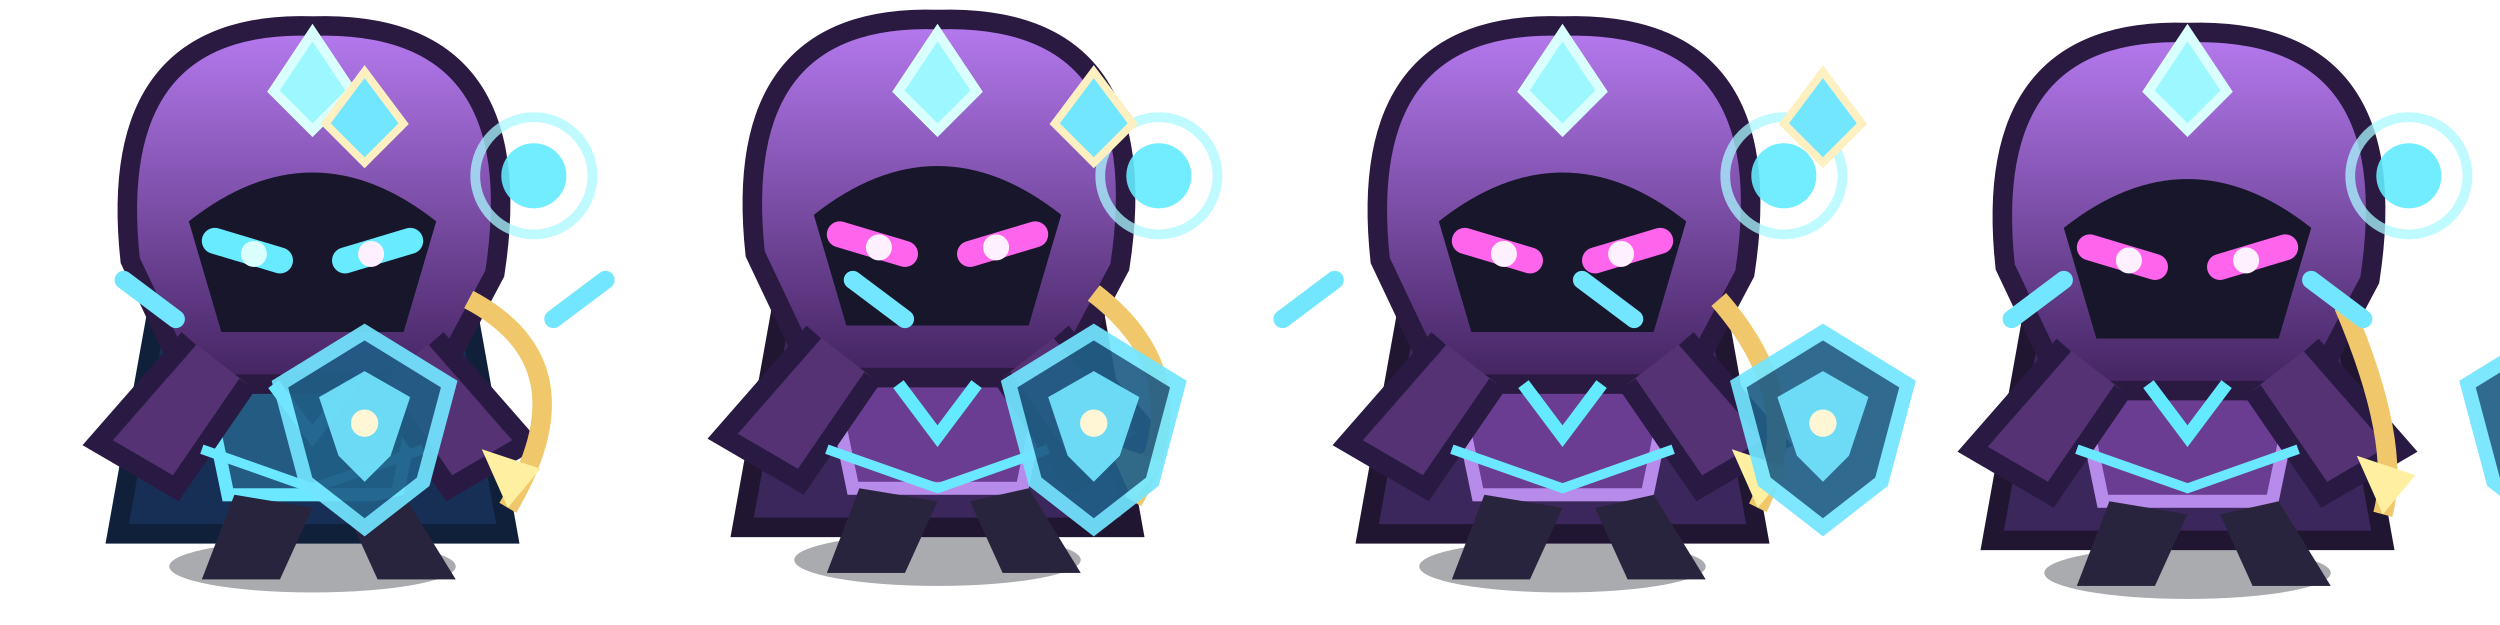
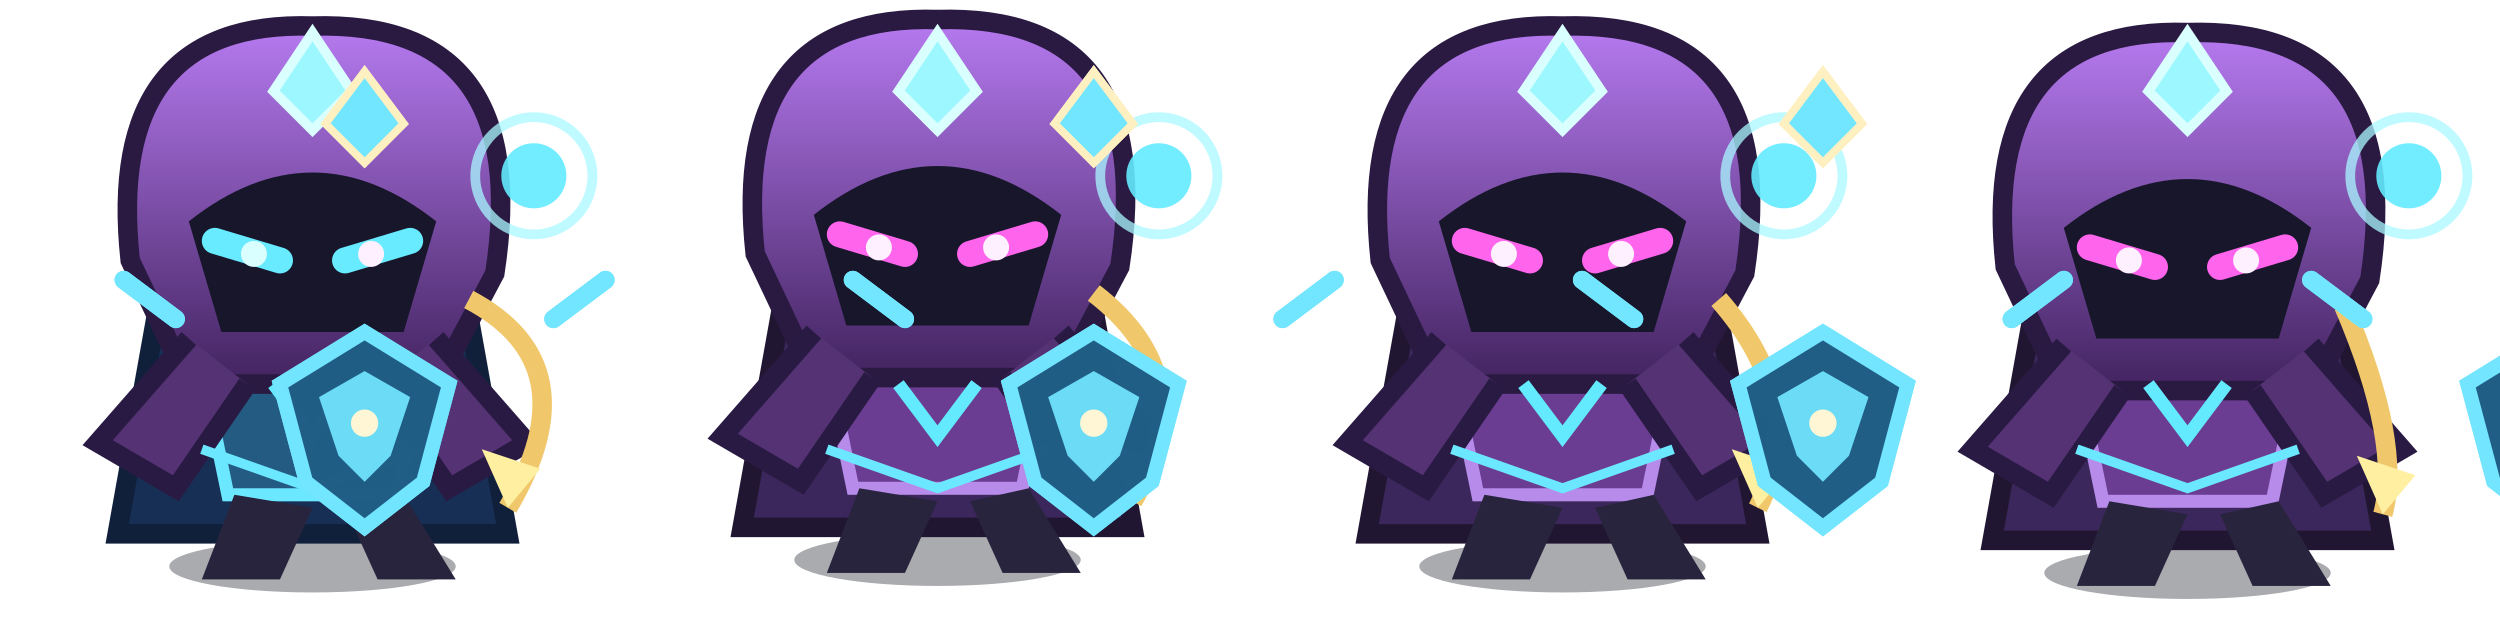
<svg xmlns="http://www.w3.org/2000/svg" viewBox="0 0 384 96">
  <defs>
    <linearGradient id="h" x2="0" y2="1">
      <stop stop-color="#b67af0" />
      <stop offset="1" stop-color="#42235f" />
    </linearGradient>
  </defs>
  <g transform="translate(0,0)">
    <ellipse cx="48" cy="87" rx="22" ry="4" fill="#080d19" opacity=".35" />
    <path d="M25 43Q48 32 71 43L78 82 18 82Z" fill="#172f55" stroke="#10203b" stroke-width="3" />
    <path d="M29 47 48 57 67 47 61 76 35 76Z" fill="#245b83" stroke="#6be8ff" stroke-width="2" />
    <path d="M20 40Q16 3 48 4Q82 3 76 42L67 59 29 59Z" fill="url(#h)" stroke="#2a1a42" stroke-width="3" />
    <path d="M29 34Q48 19 67 34L62 51 34 51Z" fill="#17162b" />
    <path d="M33 37 43 40M63 37 53 40" stroke="#68eaff" stroke-width="4" stroke-linecap="round" />
    <circle cx="39" cy="39" r="2" fill="#d9ffff" />
    <circle cx="57" cy="39" r="2" fill="#fff0ff" />
    <path d="M29 52 15 68 27 75 38 59M67 52 81 68 69 75 58 59" fill="#543273" stroke="#291a43" stroke-width="3" />
    <path d="M36 76 31 89 43 89 48 78M53 78 58 89 70 89 62 76" fill="#29243d" />
    <path d="M72 46Q91 56 78 78" fill="none" stroke="#f0c86b" stroke-width="3" />
    <path d="M78 78 74 69 83 72Z" fill="#fff0a1" />
  </g>
  <g transform="translate(96,-1)">
    <ellipse cx="48" cy="87" rx="22" ry="4" fill="#080d19" opacity=".35" />
    <path d="M25 43Q48 32 71 43L78 82 18 82Z" fill="#3b275b" stroke="#211632" stroke-width="3" />
    <path d="M29 47 48 57 67 47 61 76 35 76Z" fill="#6b3d92" stroke="#b78bea" stroke-width="2" />
    <path d="M20 40Q16 3 48 4Q82 3 76 42L67 59 29 59Z" fill="url(#h)" stroke="#2a1a42" stroke-width="3" />
    <path d="M29 34Q48 19 67 34L62 51 34 51Z" fill="#17162b" />
    <path d="M33 37 43 40M63 37 53 40" stroke="#ff64ed" stroke-width="4" stroke-linecap="round" />
    <circle cx="39" cy="39" r="2" fill="#fff0ff" />
    <circle cx="57" cy="39" r="2" fill="#fff0ff" />
    <path d="M29 52 15 68 27 75 38 59M67 52 81 68 69 75 58 59" fill="#543273" stroke="#291a43" stroke-width="3" />
    <path d="M36 76 31 89 43 89 48 78M53 78 58 89 70 89 62 76" fill="#29243d" />
    <path d="M72 46Q89 59 78 78" fill="none" stroke="#f0c86b" stroke-width="3" />
    <path d="M78 78 74 69 83 72Z" fill="#fff0a1" />
  </g>
  <g transform="translate(192,0)">
    <ellipse cx="48" cy="87" rx="22" ry="4" fill="#080d19" opacity=".35" />
    <path d="M25 43Q48 32 71 43L78 82 18 82Z" fill="#3b275b" stroke="#211632" stroke-width="3" />
    <path d="M29 47 48 57 67 47 61 76 35 76Z" fill="#6b3d92" stroke="#b78bea" stroke-width="2" />
    <path d="M20 40Q16 3 48 4Q82 3 76 42L67 59 29 59Z" fill="url(#h)" stroke="#2a1a42" stroke-width="3" />
    <path d="M29 34Q48 19 67 34L62 51 34 51Z" fill="#17162b" />
    <path d="M33 37 43 40M63 37 53 40" stroke="#ff64ed" stroke-width="4" stroke-linecap="round" />
    <circle cx="39" cy="39" r="2" fill="#fff0ff" />
    <circle cx="57" cy="39" r="2" fill="#fff0ff" />
    <path d="M29 52 15 68 27 75 38 59M67 52 81 68 69 75 58 59" fill="#543273" stroke="#291a43" stroke-width="3" />
    <path d="M36 76 31 89 43 89 48 78M53 78 58 89 70 89 62 76" fill="#29243d" />
    <path d="M72 46Q86 62 78 78" fill="none" stroke="#f0c86b" stroke-width="3" />
    <path d="M78 78 74 69 83 72Z" fill="#fff0a1" />
  </g>
  <g transform="translate(288,1)">
    <ellipse cx="48" cy="87" rx="22" ry="4" fill="#080d19" opacity=".35" />
    <path d="M25 43Q48 32 71 43L78 82 18 82Z" fill="#3b275b" stroke="#211632" stroke-width="3" />
    <path d="M29 47 48 57 67 47 61 76 35 76Z" fill="#6b3d92" stroke="#b78bea" stroke-width="2" />
    <path d="M20 40Q16 3 48 4Q82 3 76 42L67 59 29 59Z" fill="url(#h)" stroke="#2a1a42" stroke-width="3" />
    <path d="M29 34Q48 19 67 34L62 51 34 51Z" fill="#17162b" />
    <path d="M33 37 43 40M63 37 53 40" stroke="#ff64ed" stroke-width="4" stroke-linecap="round" />
    <circle cx="39" cy="39" r="2" fill="#fff0ff" />
    <circle cx="57" cy="39" r="2" fill="#fff0ff" />
    <path d="M29 52 15 68 27 75 38 59M67 52 81 68 69 75 58 59" fill="#543273" stroke="#291a43" stroke-width="3" />
    <path d="M36 76 31 89 43 89 48 78M53 78 58 89 70 89 62 76" fill="#29243d" />
    <path d="M72 46Q81 67 78 78" fill="none" stroke="#f0c86b" stroke-width="3" />
    <path d="M78 78 74 69 83 72Z" fill="#fff0a1" />
  </g>
  <g transform="translate(0,0)">
    <path d="M48 5 54 14 48 20 42 14Z" fill="#9df7ff" stroke="#d9ffff" stroke-width="1.5" />
    <path d="M42 59 48 67 54 59" fill="none" stroke="#63eaff" stroke-width="2" />
    <circle cx="82" cy="27" r="5" fill="#63eaff" opacity=".9" />
    <circle cx="82" cy="27" r="9" fill="none" stroke="#a8f8ff" stroke-width="1.5" opacity=".75" />
    <path d="M31 69 48 75 65 69" fill="none" stroke="#6be8ff" stroke-width="1.5" />
  </g>
  <g transform="translate(96,0)">
    <path d="M48 5 54 14 48 20 42 14Z" fill="#9df7ff" stroke="#d9ffff" stroke-width="1.5" />
    <path d="M42 59 48 67 54 59" fill="none" stroke="#63eaff" stroke-width="2" />
    <circle cx="82" cy="27" r="5" fill="#63eaff" opacity=".9" />
    <circle cx="82" cy="27" r="9" fill="none" stroke="#a8f8ff" stroke-width="1.5" opacity=".75" />
    <path d="M31 69 48 75 65 69" fill="none" stroke="#6be8ff" stroke-width="1.5" />
  </g>
  <g transform="translate(192,0)">
    <path d="M48 5 54 14 48 20 42 14Z" fill="#9df7ff" stroke="#d9ffff" stroke-width="1.5" />
    <path d="M42 59 48 67 54 59" fill="none" stroke="#63eaff" stroke-width="2" />
    <circle cx="82" cy="27" r="5" fill="#63eaff" opacity=".9" />
    <circle cx="82" cy="27" r="9" fill="none" stroke="#a8f8ff" stroke-width="1.5" opacity=".75" />
    <path d="M31 69 48 75 65 69" fill="none" stroke="#6be8ff" stroke-width="1.5" />
  </g>
  <g transform="translate(288,0)">
    <path d="M48 5 54 14 48 20 42 14Z" fill="#9df7ff" stroke="#d9ffff" stroke-width="1.5" />
    <path d="M42 59 48 67 54 59" fill="none" stroke="#63eaff" stroke-width="2" />
    <circle cx="82" cy="27" r="5" fill="#63eaff" opacity=".9" />
    <circle cx="82" cy="27" r="9" fill="none" stroke="#a8f8ff" stroke-width="1.5" opacity=".75" />
    <path d="M31 69 48 75 65 69" fill="none" stroke="#6be8ff" stroke-width="1.5" />
  </g>
  <g transform="translate(0,0)" opacity="1">
    <path d="M43 59 56 51 69 59 65 74 56 81 47 74Z" fill="#205d86" stroke="#72e5ff" stroke-width="2.2" opacity=".92" />
    <path d="M49 61 56 57 63 61 60 70 56 74 52 70Z" fill="#72e5ff" opacity=".92" />
    <path d="M50 19 56 11 62 19 56 25Z" fill="#72e5ff" stroke="#fff0c2" stroke-width="1.2" />
    <path d="M27 49 19 43M85 49 93 43" stroke="#72e5ff" stroke-width="2.8" stroke-linecap="round" />
    <circle cx="56" cy="65" r="2.1" fill="#fff6d5" />
  </g>
  <g transform="translate(112,0)" opacity="1">
    <path d="M43 59 56 51 69 59 65 74 56 81 47 74Z" fill="#205d86" stroke="#72e5ff" stroke-width="2.2" opacity=".92" />
    <path d="M49 61 56 57 63 61 60 70 56 74 52 70Z" fill="#72e5ff" opacity=".92" />
    <path d="M50 19 56 11 62 19 56 25Z" fill="#72e5ff" stroke="#fff0c2" stroke-width="1.2" />
    <path d="M27 49 19 43M85 49 93 43" stroke="#72e5ff" stroke-width="2.8" stroke-linecap="round" />
    <circle cx="56" cy="65" r="2.1" fill="#fff6d5" />
  </g>
  <g transform="translate(224,0)" opacity="1">
    <path d="M43 59 56 51 69 59 65 74 56 81 47 74Z" fill="#205d86" stroke="#72e5ff" stroke-width="2.2" opacity=".92" />
    <path d="M49 61 56 57 63 61 60 70 56 74 52 70Z" fill="#72e5ff" opacity=".92" />
    <path d="M50 19 56 11 62 19 56 25Z" fill="#72e5ff" stroke="#fff0c2" stroke-width="1.2" />
    <path d="M27 49 19 43M85 49 93 43" stroke="#72e5ff" stroke-width="2.8" stroke-linecap="round" />
    <circle cx="56" cy="65" r="2.1" fill="#fff6d5" />
  </g>
  <g transform="translate(336,0)" opacity="1">
    <path d="M43 59 56 51 69 59 65 74 56 81 47 74Z" fill="#205d86" stroke="#72e5ff" stroke-width="2.2" opacity=".92" />
    <path d="M49 61 56 57 63 61 60 70 56 74 52 70Z" fill="#72e5ff" opacity=".92" />
    <path d="M50 19 56 11 62 19 56 25Z" fill="#72e5ff" stroke="#fff0c2" stroke-width="1.2" />
    <path d="M27 49 19 43M85 49 93 43" stroke="#72e5ff" stroke-width="2.8" stroke-linecap="round" />
    <circle cx="56" cy="65" r="2.1" fill="#fff6d5" />
  </g>
+   <g transform="translate(0,0)" opacity="1">
+     <path d="M43 59 56 51 69 59 65 74 56 81 47 74Z" fill="#205d86" stroke="#72e5ff" stroke-width="2.2" opacity=".92" />
+     <path d="M49 61 56 57 63 61 60 70 56 74 52 70Z" fill="#72e5ff" opacity=".92" />
+     <path d="M50 19 56 11 62 19 56 25Z" fill="#72e5ff" stroke="#fff0c2" stroke-width="1.2" />
+     <path d="M27 49 19 43M85 49 93 43" stroke="#72e5ff" stroke-width="2.8" stroke-linecap="round" />
+     <circle cx="56" cy="65" r="2.1" fill="#fff6d5" />
+   </g>
+   <g transform="translate(112,0)" opacity="1">
+     <path d="M43 59 56 51 69 59 65 74 56 81 47 74Z" fill="#205d86" stroke="#72e5ff" stroke-width="2.2" opacity=".92" />
+     <path d="M49 61 56 57 63 61 60 70 56 74 52 70Z" fill="#72e5ff" opacity=".92" />
+     <path d="M50 19 56 11 62 19 56 25Z" fill="#72e5ff" stroke="#fff0c2" stroke-width="1.2" />
+     <path d="M27 49 19 43M85 49 93 43" stroke="#72e5ff" stroke-width="2.8" stroke-linecap="round" />
+     <circle cx="56" cy="65" r="2.1" fill="#fff6d5" />
+   </g>
+   <g transform="translate(224,0)" opacity="1">
+     <path d="M43 59 56 51 69 59 65 74 56 81 47 74Z" fill="#205d86" stroke="#72e5ff" stroke-width="2.2" opacity=".92" />
+     <path d="M49 61 56 57 63 61 60 70 56 74 52 70Z" fill="#72e5ff" opacity=".92" />
+     <path d="M50 19 56 11 62 19 56 25Z" fill="#72e5ff" stroke="#fff0c2" stroke-width="1.2" />
+     <path d="M27 49 19 43M85 49 93 43" stroke="#72e5ff" stroke-width="2.8" stroke-linecap="round" />
+     <circle cx="56" cy="65" r="2.1" fill="#fff6d5" />
+   </g>
+   <g transform="translate(336,0)" opacity="1">
+     <path d="M43 59 56 51 69 59 65 74 56 81 47 74Z" fill="#205d86" stroke="#72e5ff" stroke-width="2.2" opacity=".92" />
+     <path d="M49 61 56 57 63 61 60 70 56 74 52 70Z" fill="#72e5ff" opacity=".92" />
+     <path d="M50 19 56 11 62 19 56 25Z" fill="#72e5ff" stroke="#fff0c2" stroke-width="1.2" />
+     <path d="M27 49 19 43M85 49 93 43" stroke="#72e5ff" stroke-width="2.8" stroke-linecap="round" />
+     <circle cx="56" cy="65" r="2.1" fill="#fff6d5" />
+   </g>
</svg>
